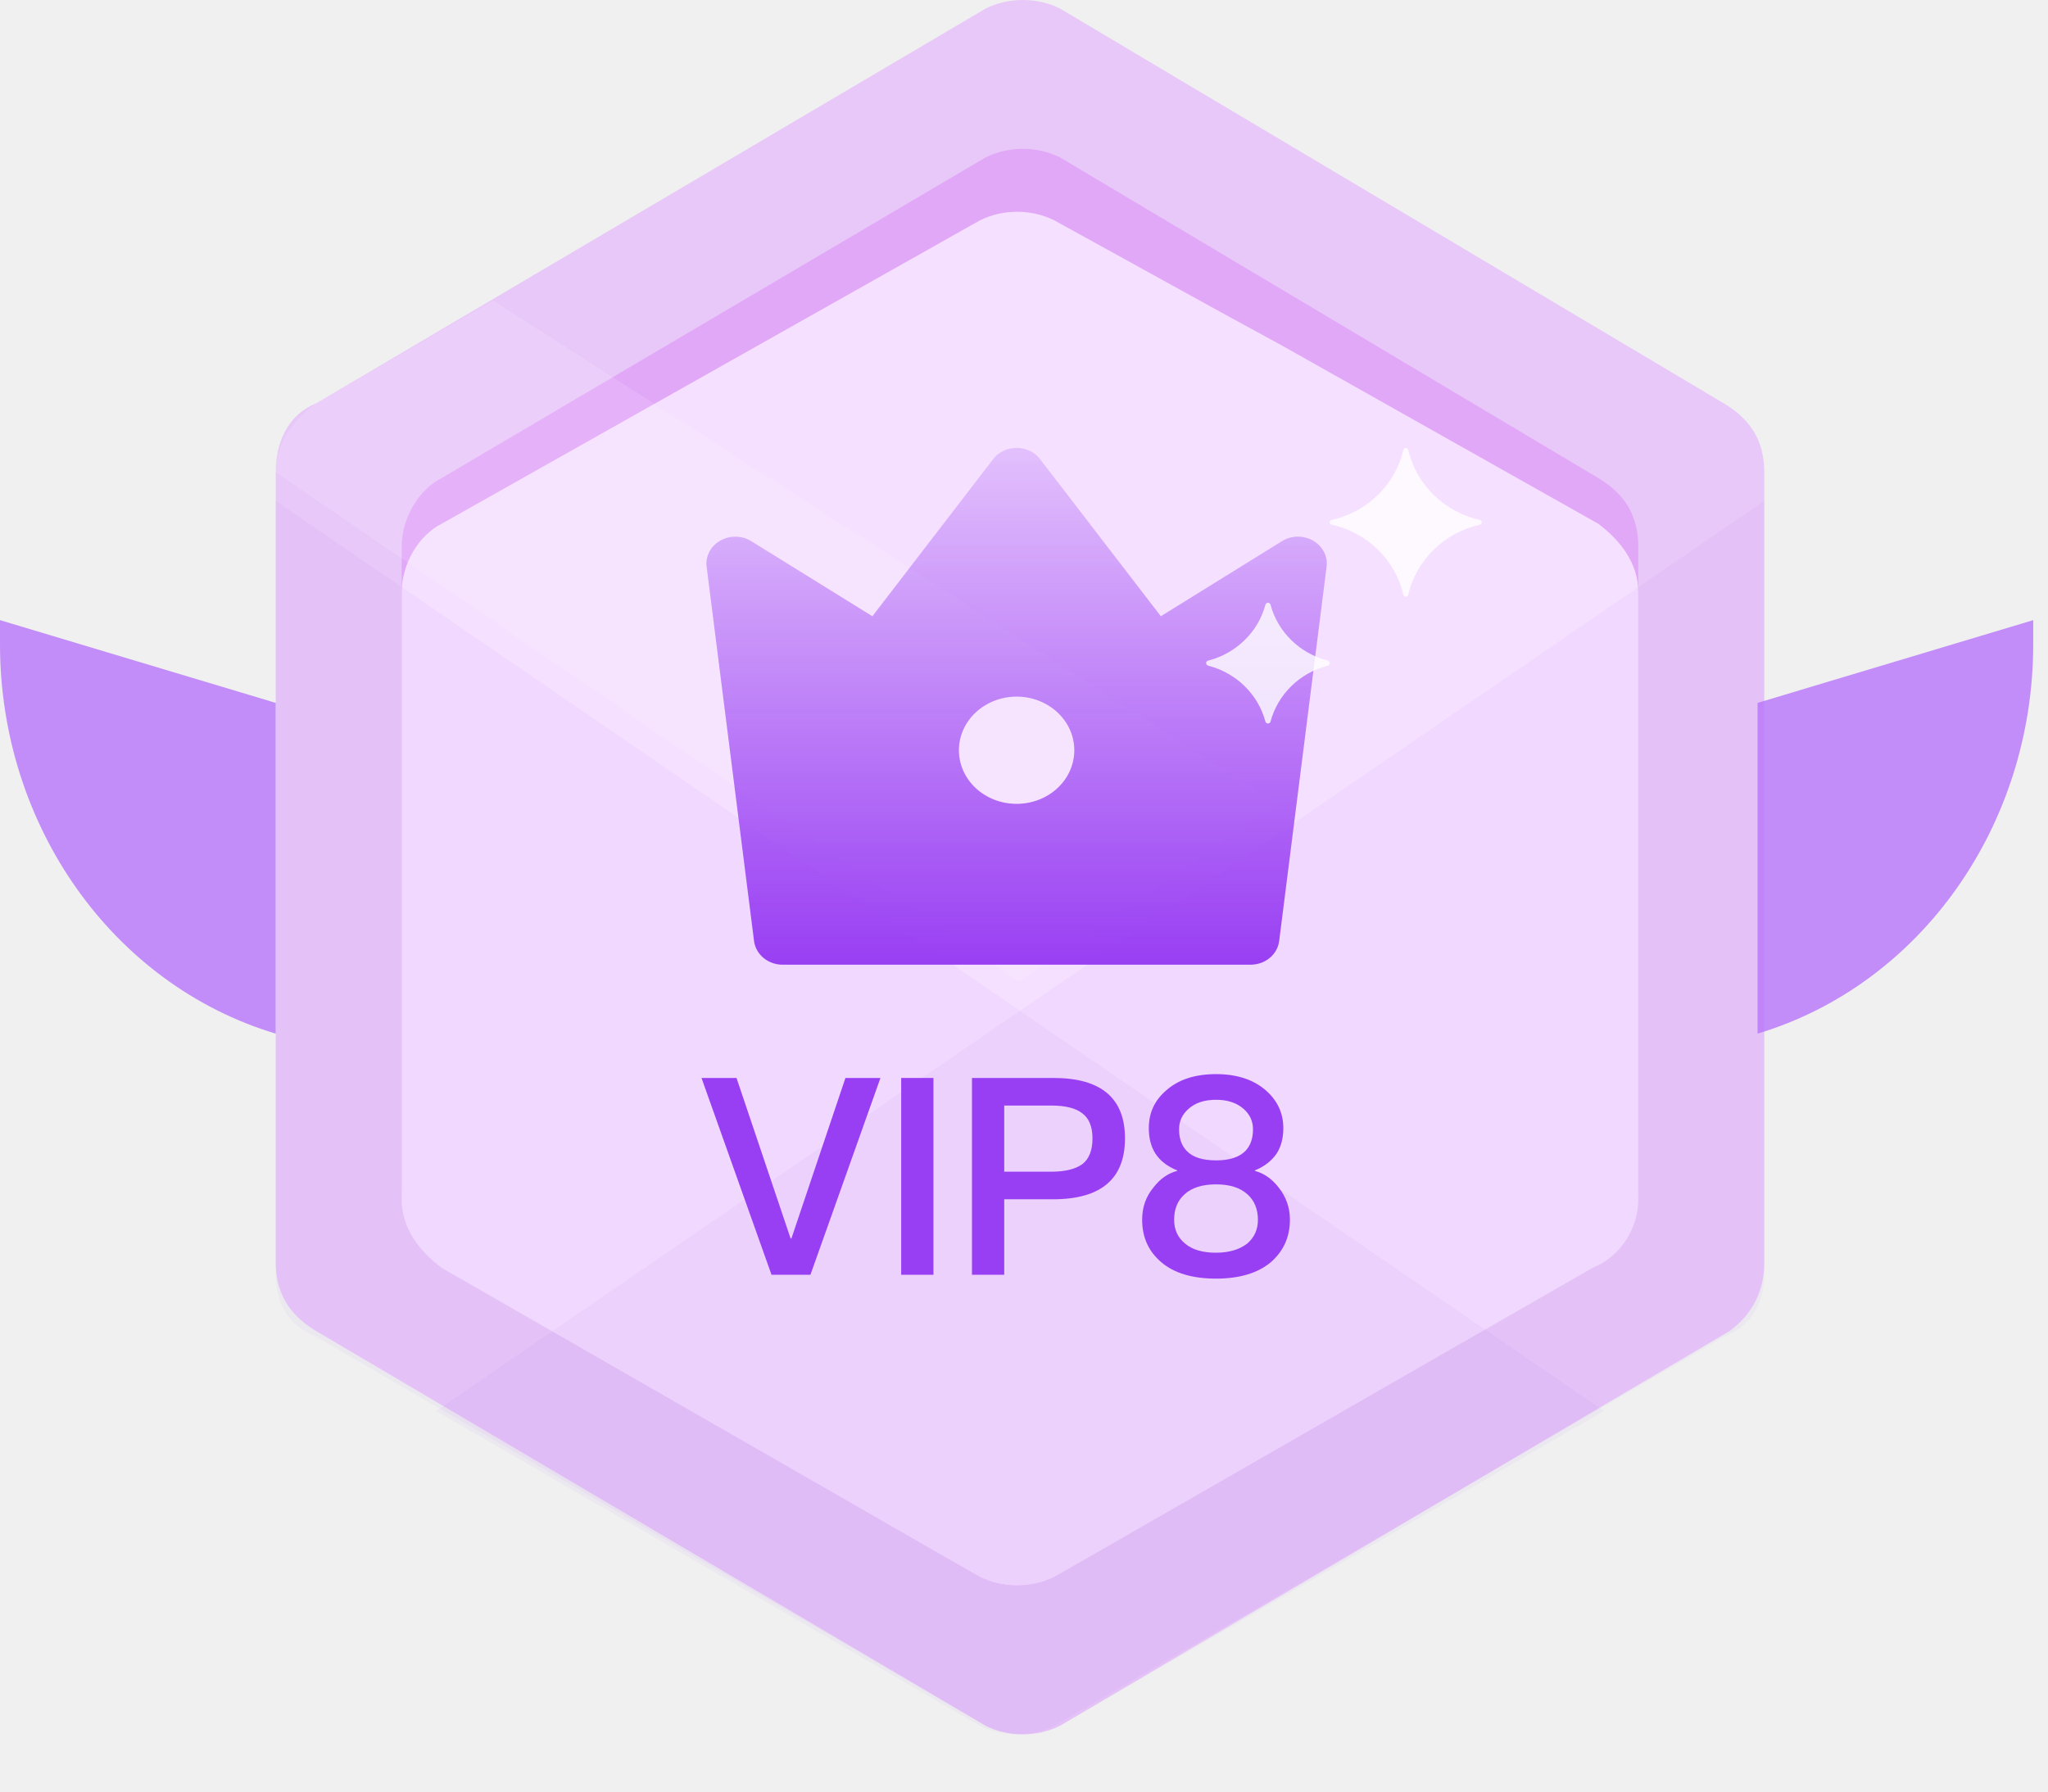
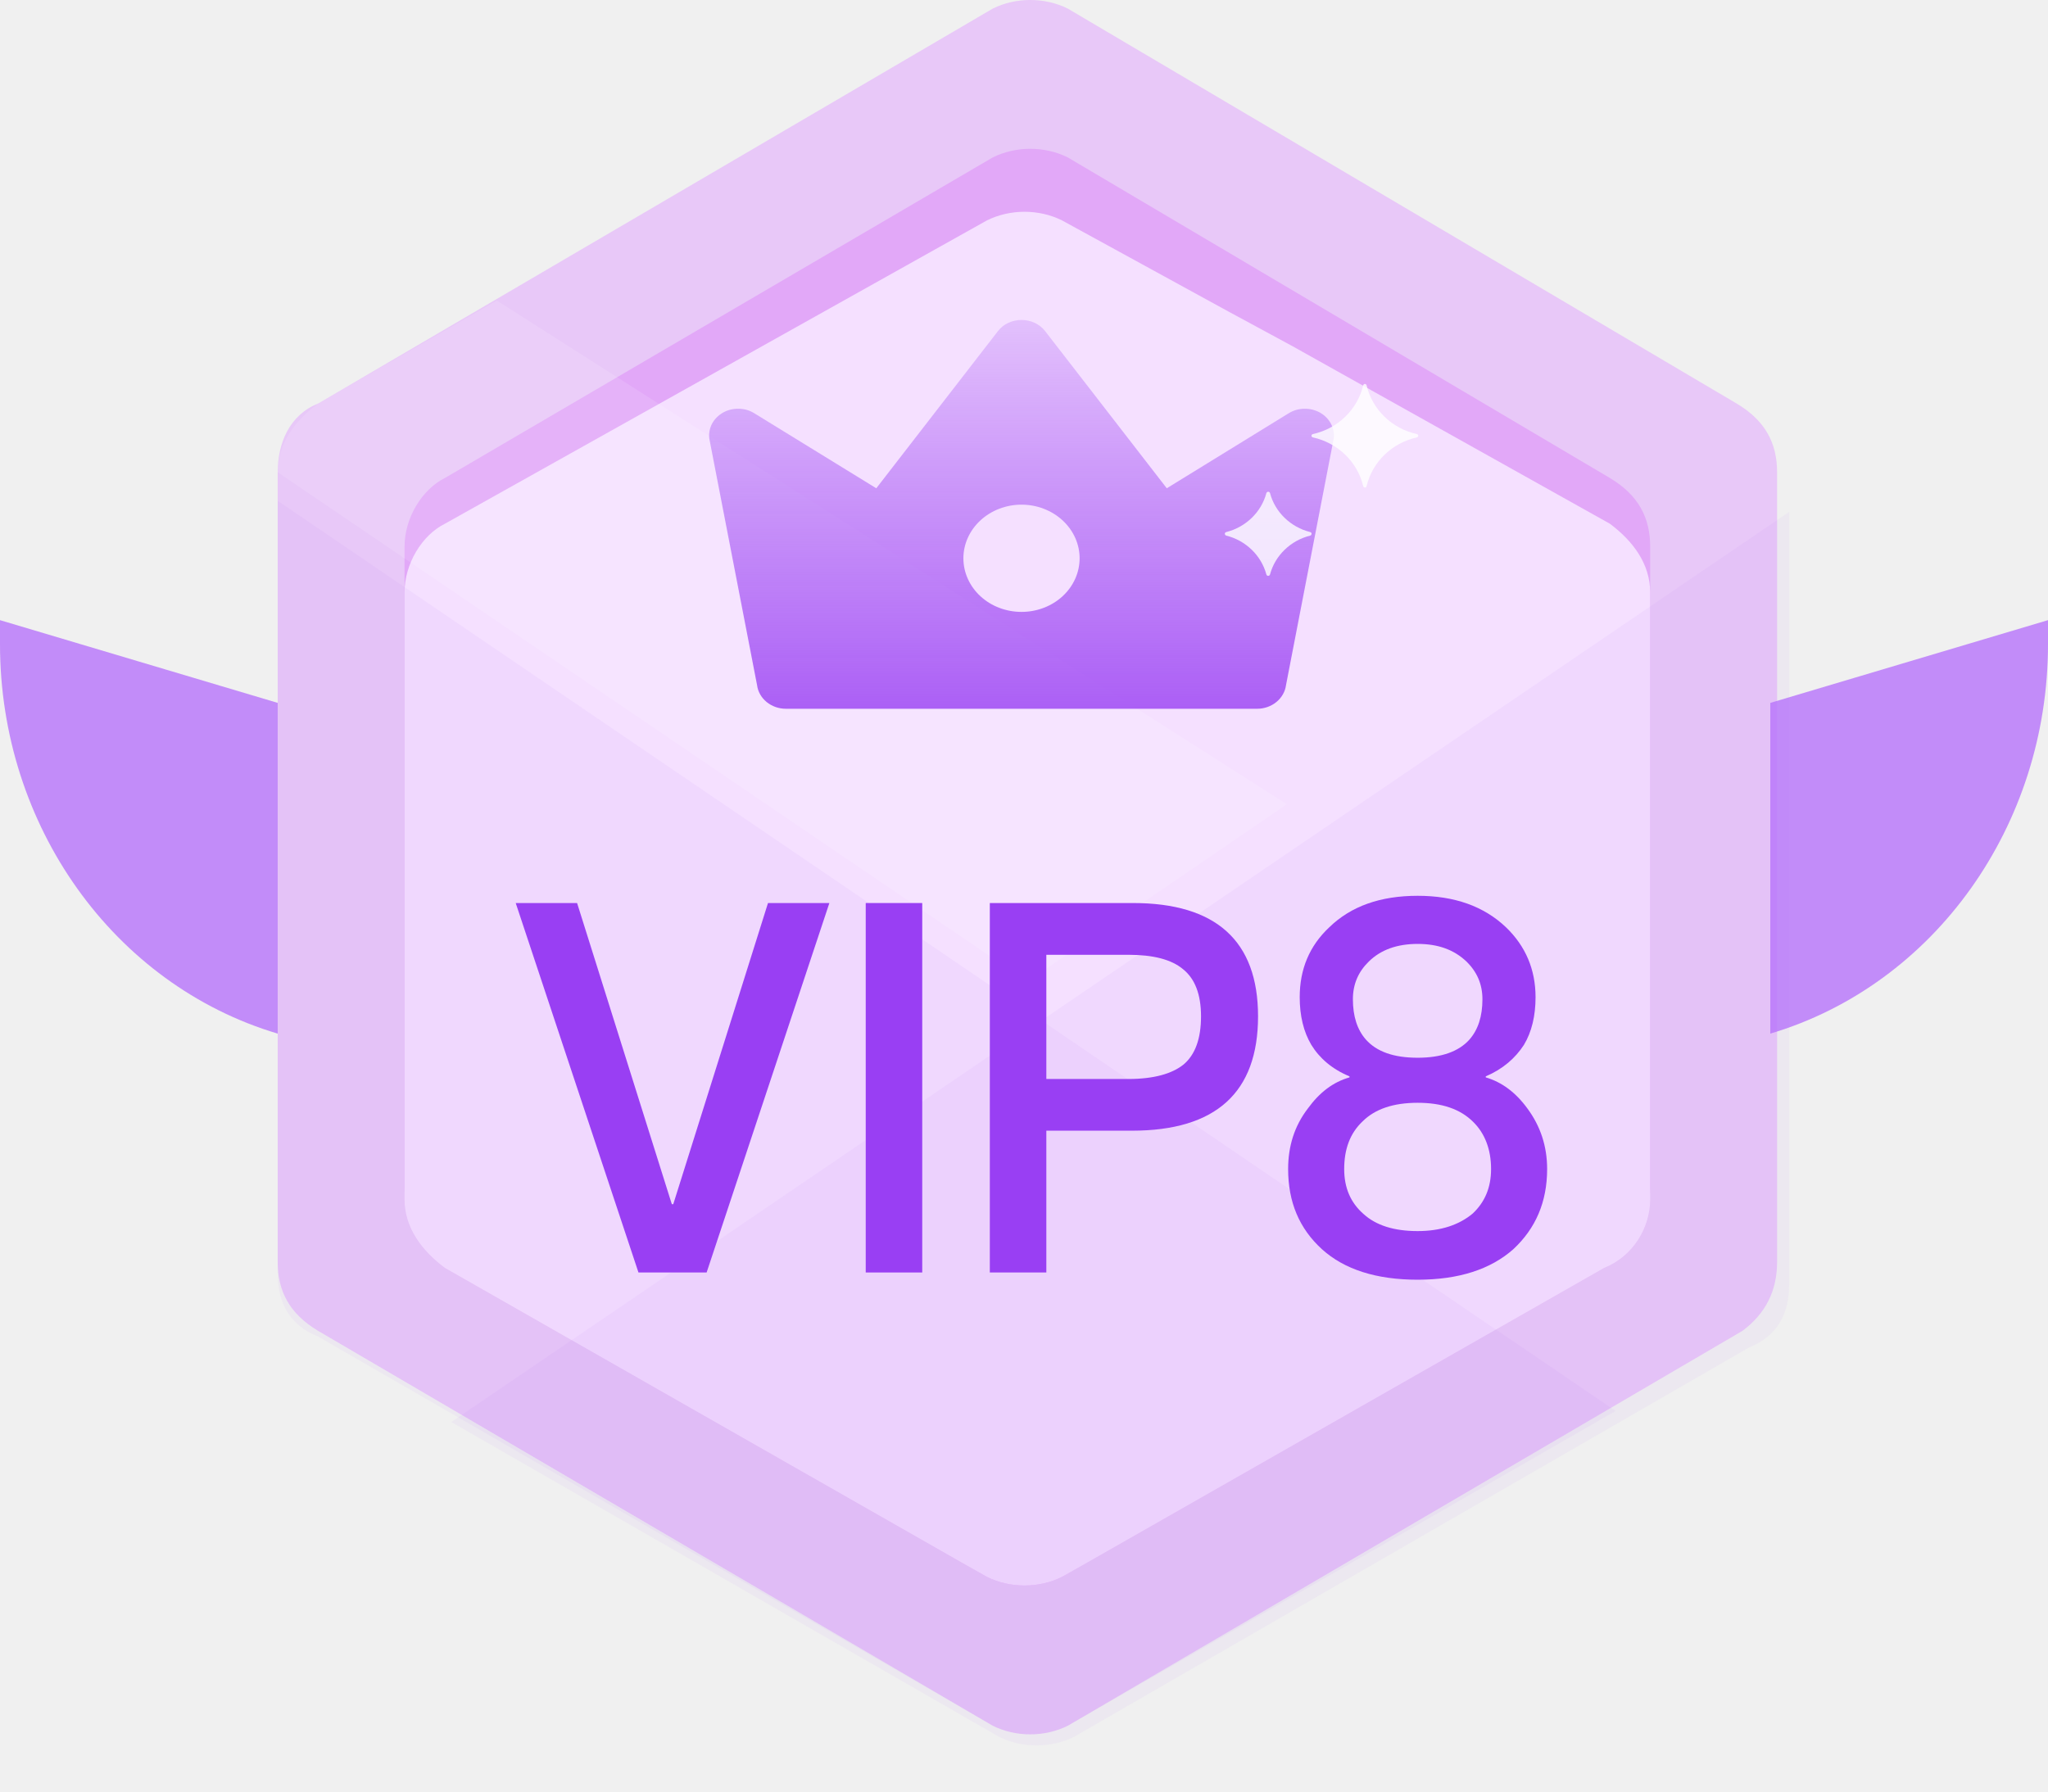
<svg xmlns="http://www.w3.org/2000/svg" width="32" height="28" viewBox="0 0 32 28" fill="none">
-   <path d="M27.567 19.725V7.38C27.567 6.933 27.388 6.575 26.94 6.307L16.563 0.134C16.206 -0.045 15.758 -0.045 15.4 0.134L4.934 6.307C4.487 6.486 4.308 6.933 4.308 7.38V19.725C4.308 20.172 4.487 20.53 4.934 20.799L15.4 26.971C15.758 27.15 16.206 27.15 16.563 26.971L27.03 20.799C27.388 20.53 27.567 20.172 27.567 19.725Z" fill="#E8C8F8" />
-   <path d="M25.598 18.562V8.543C25.598 8.096 25.419 7.738 24.972 7.47L16.563 2.46C16.206 2.281 15.758 2.281 15.4 2.46L6.902 7.47C6.544 7.649 6.276 8.096 6.276 8.543V18.562C6.276 19.01 6.455 19.367 6.902 19.636L15.311 24.645C15.669 24.824 16.116 24.824 16.474 24.645L24.883 19.636C25.33 19.367 25.598 19.01 25.598 18.562Z" fill="#E2A8F8" />
-   <path d="M25.598 18.741V9.259C25.598 8.811 25.33 8.454 24.972 8.185L20.052 5.412L19.068 4.875L16.474 3.444C16.116 3.265 15.669 3.265 15.311 3.444L6.902 8.185C6.544 8.364 6.276 8.811 6.276 9.259V18.741C6.276 19.188 6.544 19.546 6.902 19.815L15.311 24.645C15.669 24.824 16.116 24.824 16.474 24.645L24.883 19.815C25.33 19.636 25.598 19.188 25.598 18.741Z" fill="#F5E0FF" />
-   <path opacity="0.05" d="M4.308 7.827V19.904C4.308 20.351 4.487 20.709 4.934 20.888L15.4 26.971C15.758 27.15 16.206 27.15 16.563 26.971L25.062 22.051L4.308 7.827Z" fill="#993FF3" />
-   <path opacity="0.12" d="M7.707 4.697L4.934 6.307C4.576 6.575 4.308 6.933 4.308 7.38L15.937 15.342L19.963 12.569L7.707 4.697Z" fill="white" />
-   <path opacity="0.05" d="M27.567 7.827V19.904C27.567 20.351 27.388 20.709 26.94 20.888L16.474 26.971C16.116 27.15 15.669 27.15 15.311 26.971L6.812 22.051L27.567 7.827Z" fill="#993FF3" />
-   <path d="M11.739 8.458L13.631 9.631L15.518 7.176C15.559 7.121 15.614 7.077 15.678 7.046C15.742 7.016 15.813 7 15.885 7C15.956 7 16.027 7.016 16.091 7.046C16.155 7.077 16.21 7.121 16.251 7.176L18.138 9.631L20.03 8.458C20.102 8.413 20.186 8.389 20.272 8.387C20.358 8.386 20.443 8.408 20.516 8.449C20.589 8.491 20.648 8.552 20.686 8.624C20.723 8.696 20.738 8.776 20.728 8.856L19.987 14.707C19.974 14.809 19.922 14.903 19.839 14.971C19.757 15.039 19.65 15.077 19.54 15.077H12.229C12.119 15.077 12.012 15.039 11.93 14.971C11.848 14.903 11.795 14.809 11.782 14.707L11.041 8.855C11.031 8.776 11.046 8.695 11.084 8.623C11.121 8.552 11.18 8.491 11.254 8.449C11.327 8.408 11.411 8.386 11.497 8.388C11.583 8.389 11.667 8.413 11.739 8.458ZM15.885 12.563C16.124 12.563 16.353 12.475 16.522 12.318C16.691 12.161 16.786 11.948 16.786 11.725C16.786 11.503 16.691 11.29 16.522 11.133C16.353 10.976 16.124 10.887 15.885 10.887C15.646 10.887 15.416 10.976 15.247 11.133C15.078 11.29 14.983 11.503 14.983 11.725C14.983 11.948 15.078 12.161 15.247 12.318C15.416 12.475 15.646 12.563 15.885 12.563Z" fill="url(#paint0_linear_6525_24566)" />
-   <path opacity="0.8" d="M23.124 8.126C22.567 8.002 22.13 7.574 22.004 7.031C21.992 6.99 21.938 6.99 21.928 7.031C21.802 7.574 21.363 8.002 20.808 8.126C20.765 8.137 20.765 8.189 20.808 8.2C21.365 8.324 21.802 8.752 21.928 9.295C21.94 9.337 21.994 9.337 22.004 9.295C22.13 8.752 22.569 8.324 23.124 8.2C23.164 8.189 23.164 8.134 23.124 8.126ZM20.746 10.324C20.31 10.213 19.965 9.877 19.852 9.451C19.841 9.41 19.784 9.41 19.772 9.451C19.659 9.877 19.314 10.213 18.878 10.324C18.835 10.335 18.835 10.39 18.878 10.404C19.314 10.514 19.659 10.851 19.772 11.277C19.783 11.318 19.84 11.318 19.852 11.277C19.965 10.851 20.31 10.514 20.746 10.404C20.789 10.39 20.789 10.335 20.746 10.324Z" fill="white" />
-   <path d="M10.961 16.847H11.508L12.353 19.355H12.366L13.21 16.847H13.757L12.663 19.923H12.055L10.961 16.847Z" fill="#993FF3" />
-   <path d="M14.081 16.847H14.585V19.923H14.081V16.847Z" fill="#993FF3" />
-   <path d="M15.187 16.847H16.462C17.203 16.847 17.578 17.162 17.578 17.791C17.578 18.424 17.203 18.743 16.454 18.743H15.691V19.923H15.187V16.847ZM15.691 17.278V18.312H16.423C16.647 18.312 16.811 18.269 16.915 18.191C17.018 18.11 17.07 17.976 17.07 17.791C17.07 17.606 17.014 17.476 16.91 17.399C16.807 17.317 16.643 17.278 16.423 17.278H15.691Z" fill="#993FF3" />
-   <path d="M19.001 16.787C19.328 16.787 19.591 16.873 19.789 17.05C19.961 17.205 20.052 17.399 20.052 17.631C20.052 17.787 20.017 17.92 19.948 18.028C19.871 18.14 19.759 18.23 19.608 18.291V18.299C19.75 18.338 19.875 18.424 19.978 18.558C20.095 18.704 20.155 18.872 20.155 19.062C20.155 19.337 20.052 19.557 19.854 19.729C19.651 19.897 19.367 19.983 19.001 19.983C18.63 19.983 18.346 19.897 18.148 19.729C17.945 19.557 17.846 19.337 17.846 19.062C17.846 18.872 17.902 18.704 18.023 18.558C18.126 18.424 18.247 18.338 18.393 18.299V18.291C18.238 18.23 18.126 18.14 18.053 18.028C17.984 17.92 17.95 17.787 17.95 17.631C17.95 17.399 18.036 17.205 18.212 17.05C18.406 16.873 18.669 16.787 19.001 16.787ZM19.001 17.188C18.82 17.188 18.673 17.235 18.566 17.334C18.471 17.42 18.423 17.524 18.423 17.649C18.423 17.791 18.462 17.903 18.54 17.985C18.634 18.084 18.785 18.135 19.001 18.135C19.212 18.135 19.367 18.084 19.462 17.985C19.539 17.903 19.578 17.791 19.578 17.649C19.578 17.524 19.53 17.42 19.436 17.334C19.324 17.235 19.181 17.188 19.001 17.188ZM19.001 18.51C18.785 18.51 18.622 18.562 18.509 18.665C18.398 18.764 18.346 18.898 18.346 19.062C18.346 19.217 18.402 19.342 18.518 19.436C18.63 19.531 18.79 19.578 19.001 19.578C19.207 19.578 19.371 19.527 19.492 19.432C19.599 19.337 19.655 19.217 19.655 19.062C19.655 18.898 19.599 18.764 19.496 18.67C19.38 18.562 19.216 18.51 19.001 18.51Z" fill="#993FF3" />
-   <path opacity="0.8" d="M4.72069e-05 9.692L4.308 10.985V16.154C1.761 15.39 4.72069e-05 12.902 4.72069e-05 10.069V9.692Z" fill="#B773FB" />
-   <path opacity="0.8" d="M31.769 9.692L27.462 10.985V16.154C30.009 15.39 31.769 12.902 31.769 10.069V9.692Z" fill="#B773FB" />
+   <path d="M27.767 19.725V7.38C27.767 6.933 27.587 6.575 27.136 6.307L16.684 0.134C16.323 -0.045 15.873 -0.045 15.512 0.134L4.97 6.307C4.519 6.486 4.339 6.933 4.339 7.38V19.725C4.339 20.172 4.519 20.53 4.97 20.799L15.512 26.971C15.873 27.15 16.323 27.15 16.684 26.971L27.226 20.799C27.587 20.53 27.767 20.172 27.767 19.725Z" fill="#E8C8F8" />
+   <path d="M25.784 18.562V8.543C25.784 8.096 25.604 7.738 25.154 7.47L16.684 2.46C16.323 2.281 15.873 2.281 15.512 2.46L6.952 7.47C6.592 7.649 6.321 8.096 6.321 8.543V18.562C6.321 19.01 6.502 19.367 6.952 19.636L15.422 24.645C15.783 24.824 16.233 24.824 16.593 24.645L25.064 19.636C25.514 19.367 25.784 19.01 25.784 18.562Z" fill="#E2A8F8" />
+   <path d="M25.784 18.741V9.259C25.784 8.812 25.514 8.454 25.154 8.185L20.198 5.412L19.206 4.875L16.593 3.444C16.233 3.265 15.783 3.265 15.422 3.444L6.952 8.185C6.592 8.364 6.321 8.812 6.321 9.259V18.741C6.321 19.189 6.592 19.546 6.952 19.815L15.422 24.645C15.783 24.824 16.233 24.824 16.593 24.645L25.064 19.815C25.514 19.636 25.784 19.189 25.784 18.741Z" fill="#F5E0FF" />
+   <path opacity="0.05" d="M4.339 7.827V19.904C4.339 20.351 4.519 20.709 4.97 20.888L15.512 26.971C15.873 27.15 16.323 27.15 16.684 26.971L25.244 22.051L4.339 7.827Z" fill="#993FF3" />
+   <path opacity="0.12" d="M7.763 4.697L4.97 6.307C4.609 6.575 4.339 6.933 4.339 7.38L16.053 15.342L20.108 12.569L7.763 4.697Z" fill="white" />
+   <path opacity="0.05" d="M27.956 8V20.077C27.956 20.524 27.775 20.882 27.325 21.061L16.782 27.144C16.422 27.323 15.971 27.323 15.611 27.144L7.051 22.224L27.956 8Z" fill="#993FF3" />
+   <path d="M11.785 6.458L13.692 7.631L15.592 5.176C15.634 5.121 15.689 5.077 15.753 5.046C15.818 5.016 15.889 5 15.961 5C16.033 5 16.105 5.016 16.169 5.046C16.233 5.077 16.289 5.121 16.331 5.176L18.231 7.631L20.137 6.458C20.209 6.413 20.294 6.389 20.38 6.388C20.467 6.386 20.552 6.408 20.626 6.449C20.7 6.491 20.759 6.552 20.797 6.624C20.835 6.696 20.85 6.776 20.839 6.856L20.094 10.707C20.081 10.809 20.027 10.903 19.944 10.971C19.861 11.039 19.754 11.077 19.643 11.077H12.279C12.168 11.077 12.061 11.039 11.978 10.971C11.895 10.903 11.842 10.809 11.829 10.707L11.083 6.855C11.073 6.776 11.088 6.695 11.125 6.623C11.163 6.552 11.223 6.491 11.296 6.449C11.37 6.407 11.456 6.386 11.542 6.388C11.629 6.389 11.713 6.413 11.785 6.458ZM15.961 9.563C16.202 9.563 16.433 9.475 16.603 9.318C16.773 9.161 16.869 8.948 16.869 8.725C16.869 8.503 16.773 8.29 16.603 8.133C16.433 7.976 16.202 7.887 15.961 7.887C15.72 7.887 15.489 7.976 15.319 8.133C15.149 8.29 15.053 8.503 15.053 8.725C15.053 8.948 15.149 9.161 15.319 9.318C15.489 9.475 15.72 9.563 15.961 9.563Z" fill="url(#paint0_linear_8344_15163)" />
+   <path opacity="0.8" d="M22.139 6.784C21.748 6.698 21.442 6.4 21.353 6.022C21.345 5.993 21.307 5.993 21.3 6.022C21.211 6.4 20.904 6.698 20.514 6.784C20.484 6.792 20.484 6.828 20.514 6.836C20.905 6.922 21.211 7.22 21.3 7.598C21.308 7.627 21.346 7.627 21.353 7.598C21.442 7.22 21.749 6.922 22.139 6.836C22.167 6.828 22.167 6.79 22.139 6.784ZM20.471 8.315C20.165 8.238 19.923 8.004 19.844 7.707C19.836 7.678 19.796 7.678 19.787 7.707C19.708 8.004 19.466 8.238 19.161 8.315C19.13 8.322 19.13 8.361 19.161 8.371C19.466 8.447 19.708 8.682 19.787 8.978C19.795 9.007 19.835 9.007 19.844 8.978C19.923 8.682 20.165 8.447 20.471 8.371C20.501 8.361 20.501 8.322 20.471 8.315Z" fill="white" />
+   <path d="M8.058 14.113H9.017L10.497 18.819H10.52L12 14.113H12.959L11.041 19.887H9.976L8.058 14.113Z" fill="#993FF3" />
+   <path d="M13.527 14.113H14.41V19.887H13.527V14.113Z" fill="#993FF3" />
+   <path d="M15.466 14.113H17.701C19 14.113 19.657 14.704 19.657 15.884C19.657 17.073 19 17.671 17.686 17.671H16.349V19.887H15.466V14.113ZM16.349 14.922V16.863H17.633C18.026 16.863 18.313 16.782 18.494 16.636C18.675 16.483 18.766 16.232 18.766 15.884C18.766 15.536 18.668 15.294 18.486 15.148C18.305 14.995 18.018 14.922 17.633 14.922H16.349Z" fill="#993FF3" />
+   <path d="M22.151 14C22.724 14 23.185 14.162 23.532 14.493C23.834 14.784 23.993 15.148 23.993 15.585C23.993 15.876 23.933 16.127 23.812 16.329C23.676 16.539 23.48 16.709 23.215 16.822V16.838C23.465 16.911 23.683 17.073 23.865 17.323C24.069 17.598 24.174 17.914 24.174 18.27C24.174 18.787 23.993 19.2 23.646 19.523C23.291 19.838 22.793 20 22.151 20C21.501 20 21.003 19.838 20.655 19.523C20.301 19.2 20.127 18.787 20.127 18.27C20.127 17.914 20.225 17.598 20.436 17.323C20.618 17.073 20.829 16.911 21.086 16.838V16.822C20.814 16.709 20.618 16.539 20.489 16.329C20.369 16.127 20.308 15.876 20.308 15.585C20.308 15.148 20.459 14.784 20.769 14.493C21.109 14.162 21.569 14 22.151 14ZM22.151 14.752C21.834 14.752 21.577 14.841 21.388 15.027C21.222 15.189 21.139 15.383 21.139 15.617C21.139 15.884 21.207 16.094 21.343 16.248C21.509 16.434 21.773 16.531 22.151 16.531C22.521 16.531 22.793 16.434 22.959 16.248C23.095 16.094 23.163 15.884 23.163 15.617C23.163 15.383 23.079 15.189 22.913 15.027C22.717 14.841 22.468 14.752 22.151 14.752ZM22.151 17.235C21.773 17.235 21.486 17.331 21.29 17.526C21.093 17.712 21.003 17.962 21.003 18.27C21.003 18.561 21.101 18.795 21.305 18.973C21.501 19.151 21.781 19.24 22.151 19.24C22.513 19.24 22.8 19.143 23.012 18.965C23.2 18.787 23.298 18.561 23.298 18.27C23.298 17.962 23.2 17.712 23.019 17.534C22.815 17.331 22.528 17.235 22.151 17.235Z" fill="#993FF3" />
+   <path opacity="0.8" d="M0 9.692L4.339 10.985V16.154C1.774 15.39 0 12.902 0 10.069V9.692Z" fill="#B773FB" />
+   <path opacity="0.8" d="M32 9.692L27.661 10.985V16.154C30.227 15.39 32 12.902 32 10.069V9.692Z" fill="#B773FB" />
  <defs>
-     <linearGradient id="paint0_linear_6525_24566" x1="15.885" y1="7" x2="15.885" y2="15.077" gradientUnits="userSpaceOnUse">
+     <linearGradient id="paint0_linear_8344_15163" x1="15.961" y1="5" x2="15.961" y2="13.077" gradientUnits="userSpaceOnUse">
      <stop stop-color="#993FF3" stop-opacity="0.2" />
      <stop offset="1" stop-color="#993FF3" />
    </linearGradient>
  </defs>
</svg>
